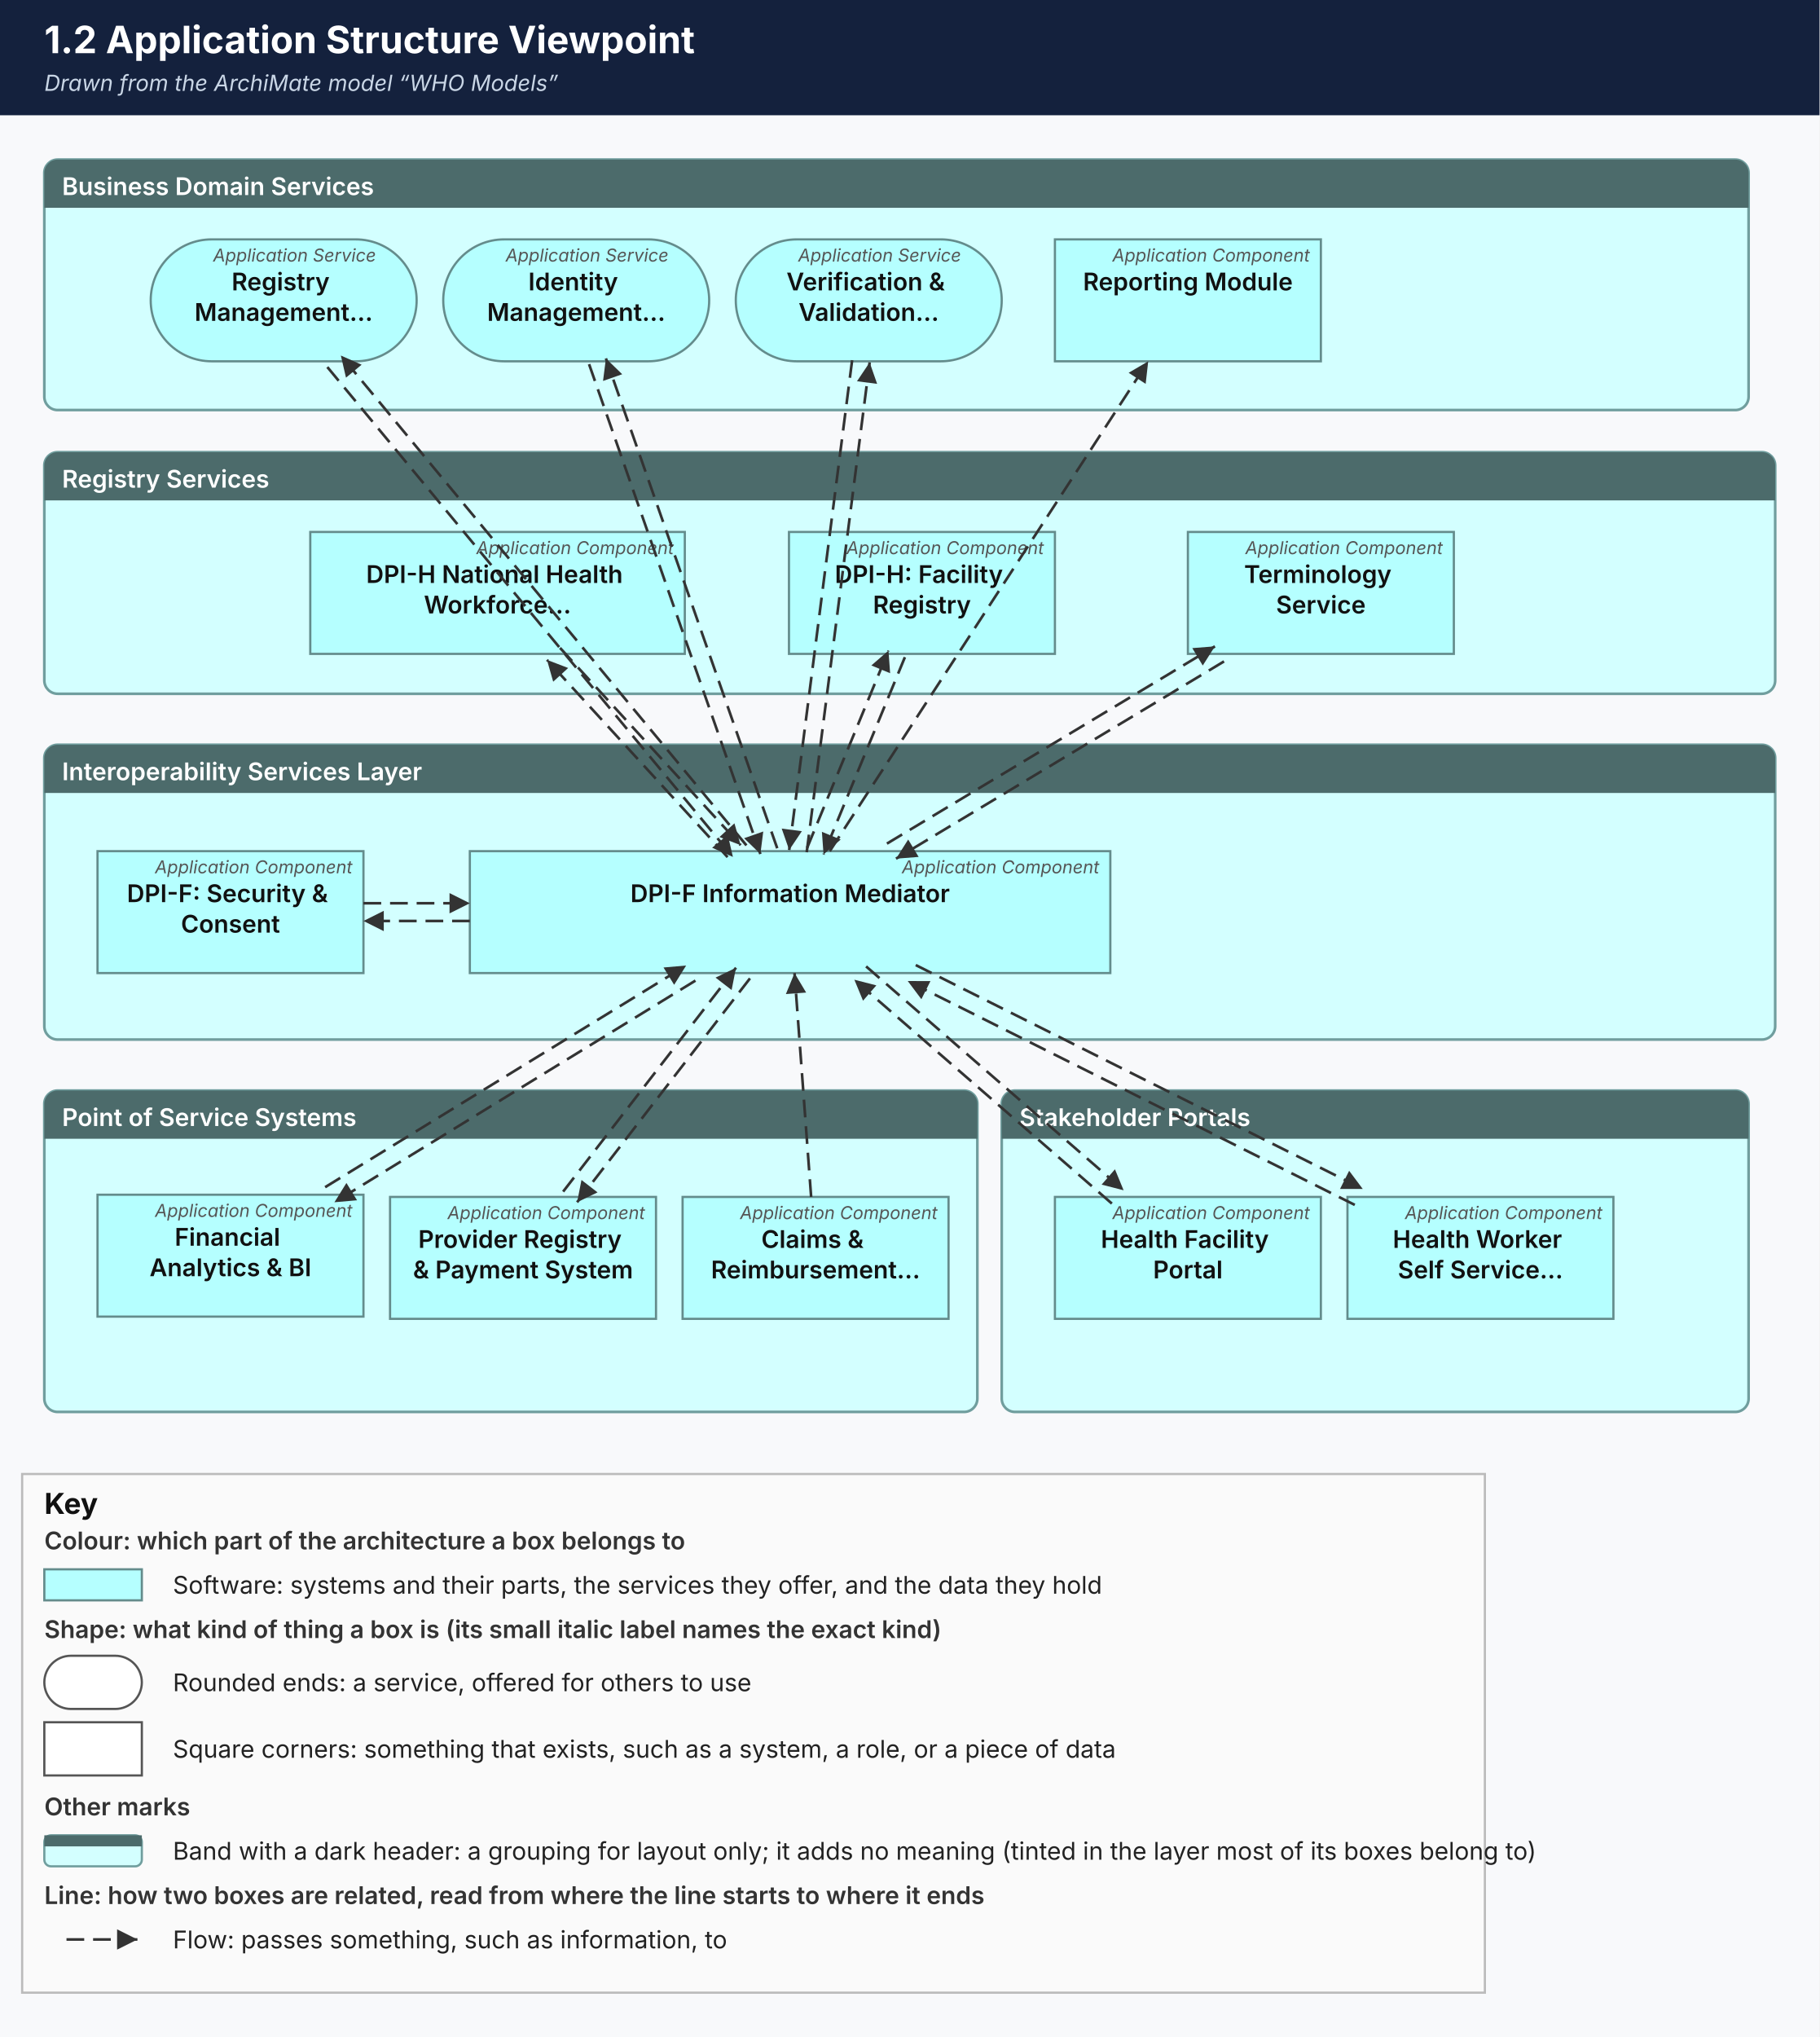
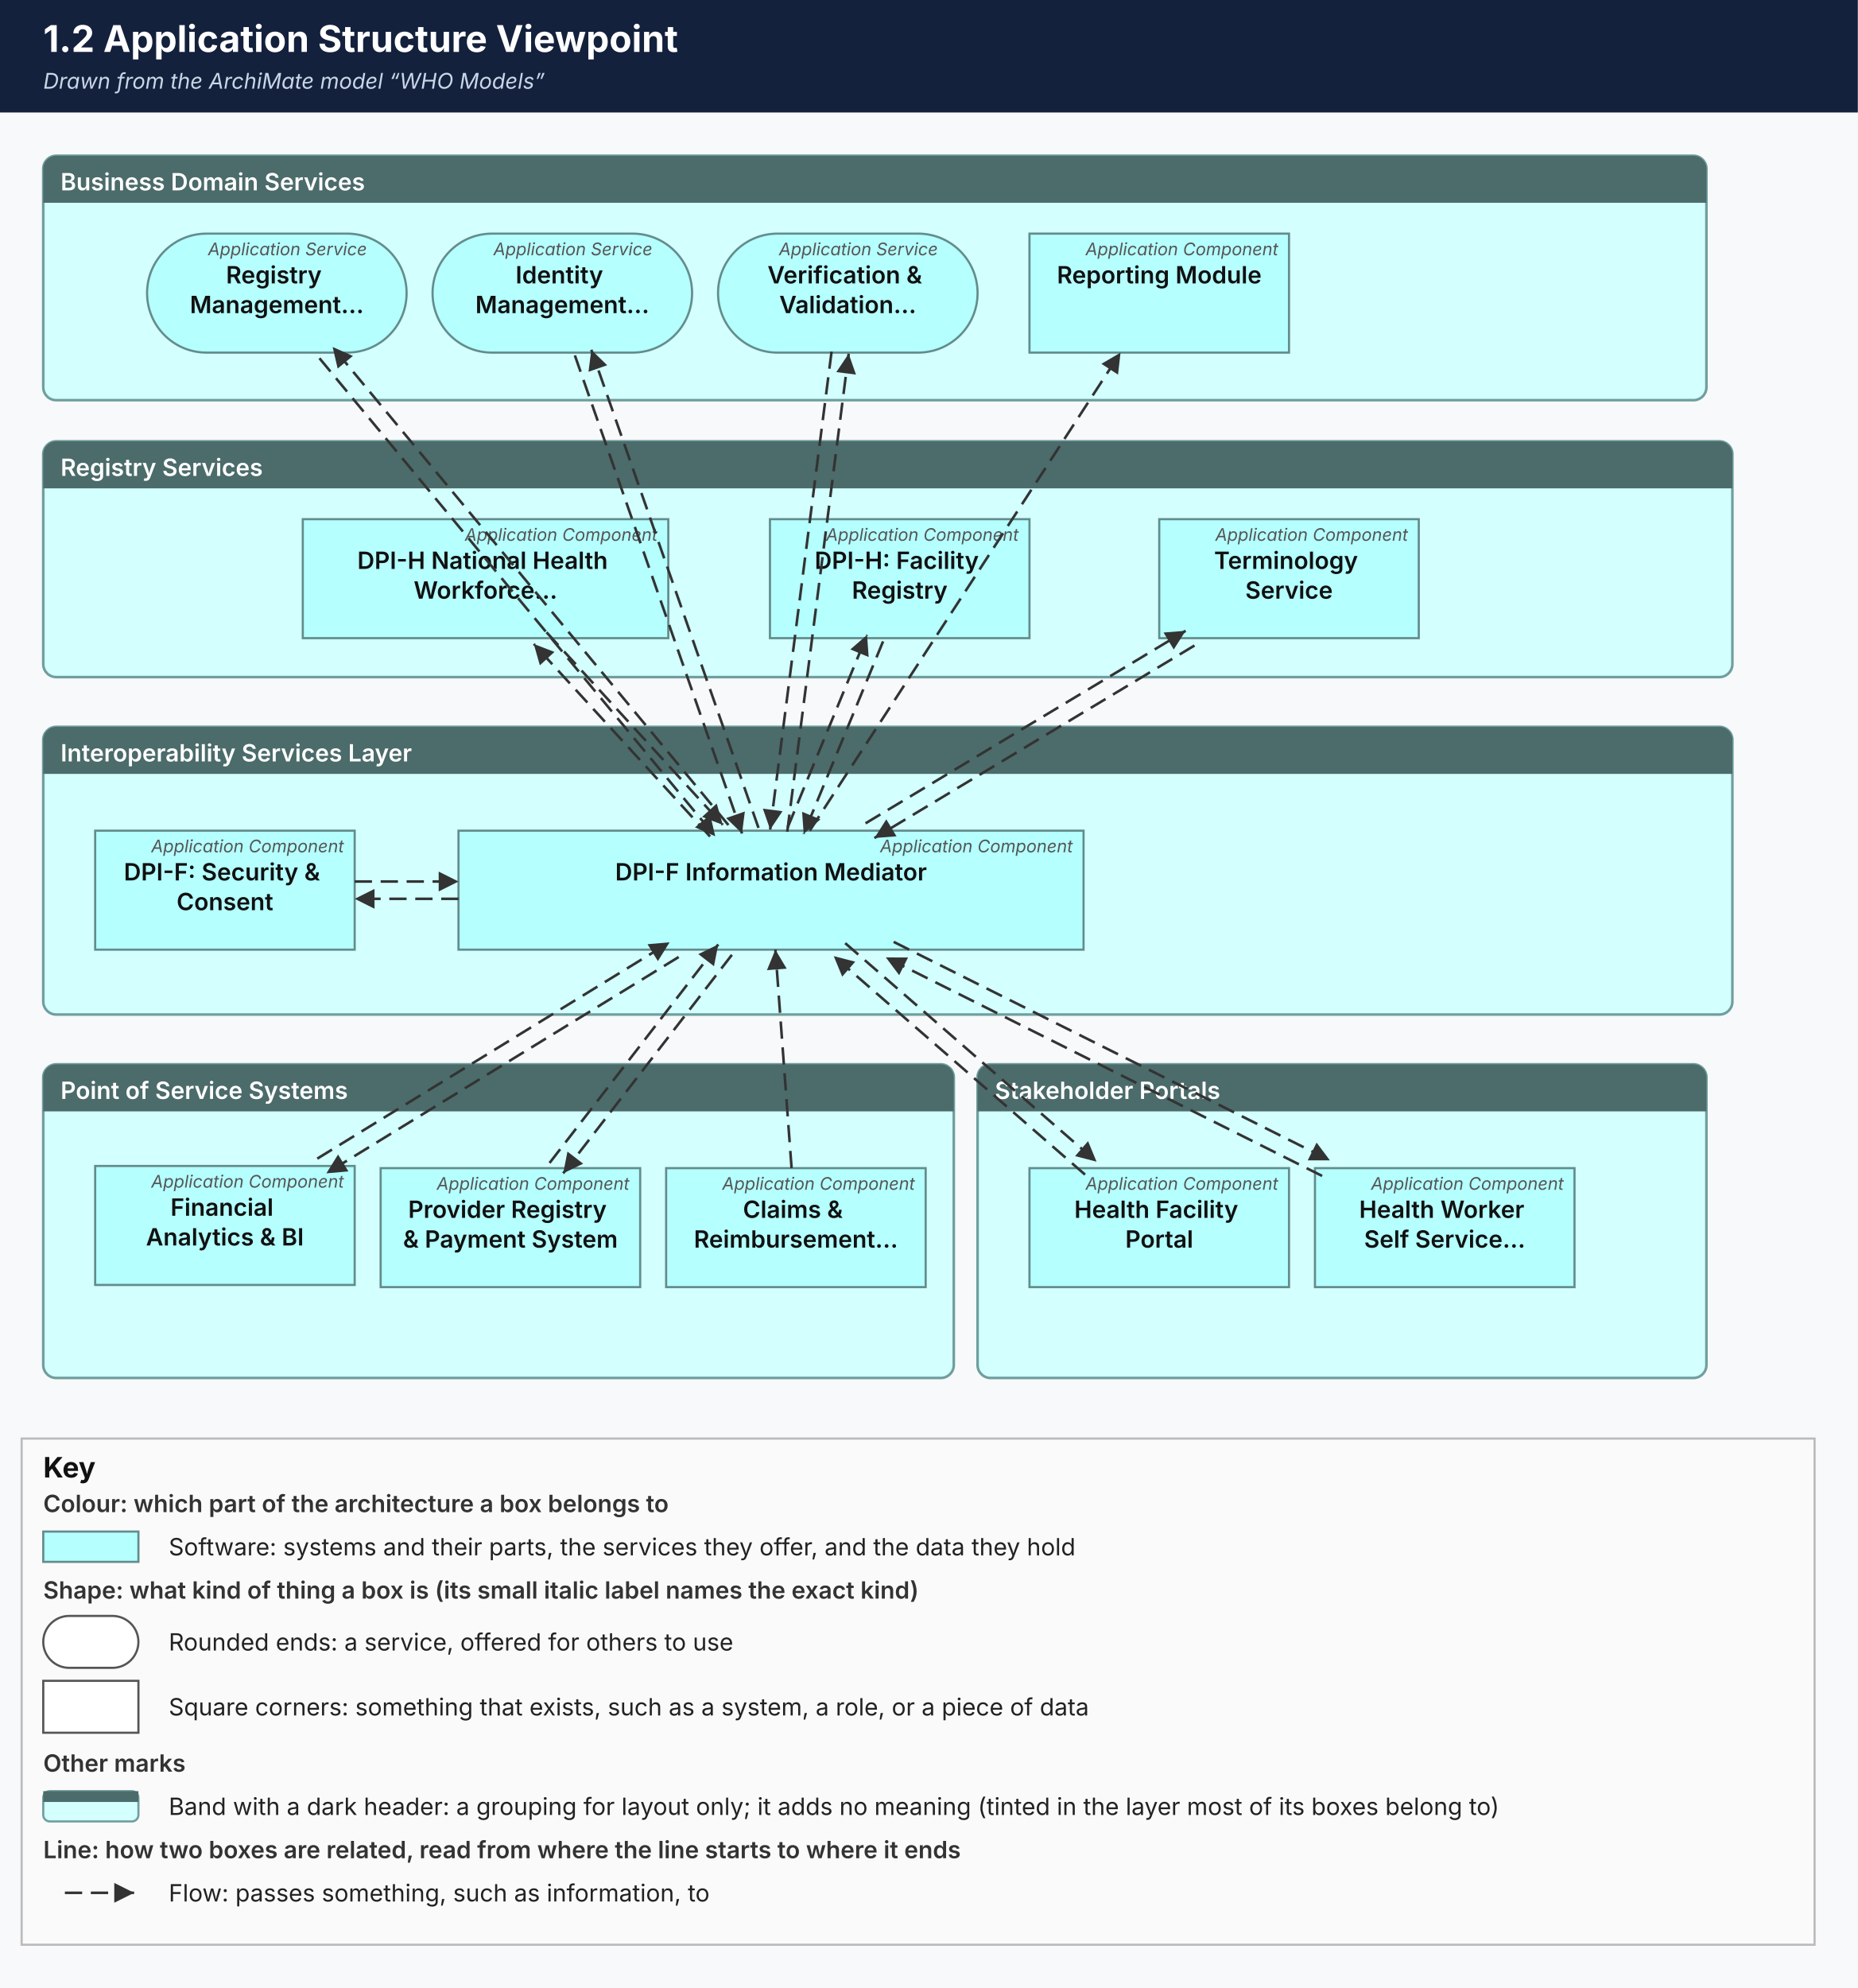
- <svg xmlns="http://www.w3.org/2000/svg" viewBox="28 -36 821 919" width="821" height="919" role="img" aria-labelledby="av-title">
+ <svg xmlns="http://www.w3.org/2000/svg" viewBox="28 -36 859 919" width="859" height="919" role="img" aria-labelledby="av-title">
  <style>
.av-name{font:600 11px Inter, "Segoe UI", system-ui, -apple-system, Helvetica, Arial, sans-serif;fill:#111}
.av-type{font:italic 8px Inter, "Segoe UI", system-ui, -apple-system, Helvetica, Arial, sans-serif;fill:#555}
.av-group{font:600 11px Inter, "Segoe UI", system-ui, -apple-system, Helvetica, Arial, sans-serif;fill:#333}
.av-note{font:10px Inter, "Segoe UI", system-ui, -apple-system, Helvetica, Arial, sans-serif;fill:#222}
.av-key{font:11px Inter, "Segoe UI", system-ui, -apple-system, Helvetica, Arial, sans-serif;fill:#222}
.av-keyh{font:600 11px Inter, "Segoe UI", system-ui, -apple-system, Helvetica, Arial, sans-serif;fill:#333}
.av-keyt{font:700 13px Inter, "Segoe UI", system-ui, -apple-system, Helvetica, Arial, sans-serif;fill:#111}
.av-rel{font:9px Inter, "Segoe UI", system-ui, -apple-system, Helvetica, Arial, sans-serif;fill:#333;paint-order:stroke;stroke:#fff;stroke-width:3px}
a:hover rect,a:hover polygon,a:focus rect,a:focus polygon{stroke:#06c;stroke-width:2.5}
</style>
  <defs>
    <marker id="arrow-open" viewBox="0 0 12 12" refX="11" refY="6" markerWidth="11" markerHeight="11" orient="auto-start-reverse" markerUnits="userSpaceOnUse">
      <path d="M1 1 L11 6 L1 11" fill="none" stroke="#333" stroke-width="1.3" />
    </marker>
    <marker id="arrow-filled" viewBox="0 0 12 12" refX="11" refY="6" markerWidth="11" markerHeight="11" orient="auto-start-reverse" markerUnits="userSpaceOnUse">
      <path d="M1 1 L11 6 L1 11 Z" fill="#333" />
    </marker>
    <marker id="arrow-small" viewBox="0 0 10 10" refX="9" refY="5" markerWidth="8" markerHeight="8" orient="auto-start-reverse" markerUnits="userSpaceOnUse">
      <path d="M1 1 L9 5 L1 9" fill="none" stroke="#333" stroke-width="1.2" />
    </marker>
    <marker id="triangle-hollow" viewBox="0 0 14 14" refX="13" refY="7" markerWidth="13" markerHeight="13" orient="auto-start-reverse" markerUnits="userSpaceOnUse">
      <path d="M1 1 L13 7 L1 13 Z" fill="#fff" stroke="#333" stroke-width="1.2" />
    </marker>
    <marker id="diamond-filled" viewBox="0 0 16 10" refX="1" refY="5" markerWidth="16" markerHeight="10" orient="auto-start-reverse" markerUnits="userSpaceOnUse">
      <path d="M1 5 L8 1 L15 5 L8 9 Z" fill="#333" />
    </marker>
    <marker id="diamond-hollow" viewBox="0 0 16 10" refX="1" refY="5" markerWidth="16" markerHeight="10" orient="auto-start-reverse" markerUnits="userSpaceOnUse">
      <path d="M1 5 L8 1 L15 5 L8 9 Z" fill="#fff" stroke="#333" stroke-width="1.2" />
    </marker>
    <marker id="dot" viewBox="0 0 8 8" refX="4" refY="4" markerWidth="7" markerHeight="7" orient="auto" markerUnits="userSpaceOnUse">
      <circle cx="4" cy="4" r="3.2" fill="#333" />
    </marker>
    <pattern id="missing" width="8" height="8" patternUnits="userSpaceOnUse" patternTransform="rotate(45)">
      <rect width="8" height="8" fill="#fff" />
      <line x1="0" y1="0" x2="0" y2="8" stroke="#d33" stroke-width="2" />
    </pattern>
  </defs>
-   <rect x="28" y="-36" width="821" height="919" fill="#f8f9fb" />
-   <rect x="28" y="-36" width="821" height="52" fill="#14213d" />
+   <rect x="28" y="-36" width="859" height="919" fill="#f8f9fb" />
+   <rect x="28" y="-36" width="859" height="52" fill="#14213d" />
  <text x="48" y="-12" style="font:700 17px Inter, &quot;Segoe UI&quot;, system-ui, -apple-system, Helvetica, Arial, sans-serif;fill:#fff">1.2 Application Structure Viewpoint</text>
  <text x="48" y="5" style="font:italic 10px Inter, &quot;Segoe UI&quot;, system-ui, -apple-system, Helvetica, Arial, sans-serif;fill:#c9d6e6">Drawn from the ArchiMate model “WHO Models”</text>
  <g class="av-g">
    <rect x="48" y="456" width="421" height="145" rx="6" fill="#d3ffff" stroke="#709e9e" stroke-width="1.2" />
    <path d="M48 462 a6 6 0 0 1 6 -6 h409 a6 6 0 0 1 6 6 v15.75 h-421 z" fill="#4c6b6b" />
    <text class="av-group" x="56" y="472" style="fill:#fff">Point of Service Systems</text>
  </g>
  <a href="../../../en/dpi-h-ra/archimate/0.2.0-draft.1/elements/financial-analytics-bi/" target="_top">
    <rect x="72" y="503" width="120" height="55" fill="#b5ffff" stroke="#648c8c" stroke-width="1" />
    <text class="av-type" x="187" y="513" text-anchor="end">Application Component</text>
    <text class="av-name" x="132" y="526" text-anchor="middle">
      <tspan x="132" dy="0">Financial</tspan>
      <tspan x="132" dy="13.75">Analytics &amp; BI</tspan>
    </text>
  </a>
  <a href="../../../en/dpi-h-ra/archimate/0.2.0-draft.1/elements/provider-registry-payment-system/" target="_top">
    <rect x="204" y="504" width="120" height="55" fill="#b5ffff" stroke="#648c8c" stroke-width="1" />
    <text class="av-type" x="319" y="514" text-anchor="end">Application Component</text>
    <text class="av-name" x="264" y="527" text-anchor="middle">
      <tspan x="264" dy="0">Provider Registry</tspan>
      <tspan x="264" dy="13.75">&amp; Payment System</tspan>
    </text>
  </a>
  <a href="../../../en/dpi-h-ra/archimate/0.2.0-draft.1/elements/claims-reimbursement-system/" target="_top">
    <rect x="336" y="504" width="120" height="55" fill="#b5ffff" stroke="#648c8c" stroke-width="1" />
    <text class="av-type" x="451" y="514" text-anchor="end">Application Component</text>
    <text class="av-name" x="396" y="527" text-anchor="middle">
      <tspan x="396" dy="0">Claims &amp;</tspan>
      <tspan x="396" dy="13.75">Reimbursement…</tspan>
    </text>
  </a>
  <g class="av-g">
    <rect x="480" y="456" width="337" height="145" rx="6" fill="#d3ffff" stroke="#709e9e" stroke-width="1.2" />
    <path d="M480 462 a6 6 0 0 1 6 -6 h325 a6 6 0 0 1 6 6 v15.75 h-337 z" fill="#4c6b6b" />
    <text class="av-group" x="488" y="472" style="fill:#fff">Stakeholder Portals</text>
  </g>
  <a href="../../../en/dpi-h-ra/archimate/0.2.0-draft.1/elements/health-facility-portal/" target="_top">
    <rect x="504" y="504" width="120" height="55" fill="#b5ffff" stroke="#648c8c" stroke-width="1" />
    <text class="av-type" x="619" y="514" text-anchor="end">Application Component</text>
    <text class="av-name" x="564" y="527" text-anchor="middle">
      <tspan x="564" dy="0">Health Facility</tspan>
      <tspan x="564" dy="13.75">Portal</tspan>
    </text>
  </a>
  <a href="../../../en/dpi-h-ra/archimate/0.2.0-draft.1/elements/health-worker-self-service-portal/" target="_top">
    <rect x="636" y="504" width="120" height="55" fill="#b5ffff" stroke="#648c8c" stroke-width="1" />
    <text class="av-type" x="751" y="514" text-anchor="end">Application Component</text>
    <text class="av-name" x="696" y="527" text-anchor="middle">
      <tspan x="696" dy="0">Health Worker</tspan>
      <tspan x="696" dy="13.75">Self Service…</tspan>
    </text>
  </a>
  <g class="av-g">
    <rect x="48" y="168" width="781" height="109" rx="6" fill="#d3ffff" stroke="#709e9e" stroke-width="1.2" />
    <path d="M48 174 a6 6 0 0 1 6 -6 h769 a6 6 0 0 1 6 6 v15.75 h-781 z" fill="#4c6b6b" />
    <text class="av-group" x="56" y="184" style="fill:#fff">Registry Services</text>
  </g>
  <a href="../../../en/dpi-h-ra/archimate/0.2.0-draft.1/elements/dpi-h-national-health-workforce-directory-registry/" target="_top">
    <rect x="168" y="204" width="169" height="55" fill="#b5ffff" stroke="#648c8c" stroke-width="1" />
    <text class="av-type" x="332" y="214" text-anchor="end">Application Component</text>
    <text class="av-name" x="252.5" y="227" text-anchor="middle">
      <tspan x="252.5" dy="0">DPI-H National Health</tspan>
      <tspan x="252.5" dy="13.75">Workforce…</tspan>
    </text>
  </a>
  <a href="../../../en/dpi-h-ra/archimate/0.2.0-draft.1/elements/dpi-h-facility-registry/" target="_top">
    <rect x="384" y="204" width="120" height="55" fill="#b5ffff" stroke="#648c8c" stroke-width="1" />
    <text class="av-type" x="499" y="214" text-anchor="end">Application Component</text>
    <text class="av-name" x="444" y="227" text-anchor="middle">
      <tspan x="444" dy="0">DPI-H: Facility</tspan>
      <tspan x="444" dy="13.75">Registry</tspan>
    </text>
  </a>
  <a href="../../../en/dpi-h-ra/archimate/0.2.0-draft.1/elements/terminology-service/" target="_top">
    <rect x="564" y="204" width="120" height="55" fill="#b5ffff" stroke="#648c8c" stroke-width="1" />
    <text class="av-type" x="679" y="214" text-anchor="end">Application Component</text>
    <text class="av-name" x="624" y="227" text-anchor="middle">
      <tspan x="624" dy="0">Terminology</tspan>
      <tspan x="624" dy="13.75">Service</tspan>
    </text>
  </a>
  <g class="av-g">
    <rect x="48" y="300" width="781" height="133" rx="6" fill="#d3ffff" stroke="#709e9e" stroke-width="1.2" />
    <path d="M48 306 a6 6 0 0 1 6 -6 h769 a6 6 0 0 1 6 6 v15.75 h-781 z" fill="#4c6b6b" />
    <text class="av-group" x="56" y="316" style="fill:#fff">Interoperability Services Layer</text>
  </g>
  <a href="../../../en/dpi-h-ra/archimate/0.2.0-draft.1/elements/dpi-f-security-consent/" target="_top">
    <rect x="72" y="348" width="120" height="55" fill="#b5ffff" stroke="#648c8c" stroke-width="1" />
    <text class="av-type" x="187" y="358" text-anchor="end">Application Component</text>
    <text class="av-name" x="132" y="371" text-anchor="middle">
      <tspan x="132" dy="0">DPI-F: Security &amp;</tspan>
      <tspan x="132" dy="13.75">Consent</tspan>
    </text>
  </a>
  <a href="../../../en/dpi-h-ra/archimate/0.2.0-draft.1/elements/dpi-f-information-mediator/" target="_top">
    <rect x="240" y="348" width="289" height="55" fill="#b5ffff" stroke="#648c8c" stroke-width="1" />
    <text class="av-type" x="524" y="358" text-anchor="end">Application Component</text>
    <text class="av-name" x="384.5" y="371" text-anchor="middle">
      <tspan x="384.5" dy="0">DPI-F Information Mediator</tspan>
    </text>
  </a>
  <g class="av-g">
    <rect x="48" y="36" width="769" height="113" rx="6" fill="#d3ffff" stroke="#709e9e" stroke-width="1.2" />
    <path d="M48 42 a6 6 0 0 1 6 -6 h757 a6 6 0 0 1 6 6 v15.75 h-769 z" fill="#4c6b6b" />
    <text class="av-group" x="56" y="52" style="fill:#fff">Business Domain Services</text>
  </g>
  <a href="../../../en/dpi-h-ra/archimate/0.2.0-draft.1/elements/reporting-module/" target="_top">
    <rect x="504" y="72" width="120" height="55" fill="#b5ffff" stroke="#648c8c" stroke-width="1" />
    <text class="av-type" x="619" y="82" text-anchor="end">Application Component</text>
    <text class="av-name" x="564" y="95" text-anchor="middle">
      <tspan x="564" dy="0">Reporting Module</tspan>
    </text>
  </a>
  <a href="../../../en/dpi-h-ra/archimate/0.2.0-draft.1/elements/verification-validation-service/" target="_top">
    <rect x="360" y="72" width="120" height="55" rx="27.5" fill="#b5ffff" stroke="#648c8c" stroke-width="1" />
    <text class="av-type" x="461.667" y="82" text-anchor="end">Application Service</text>
    <text class="av-name" x="420" y="95" text-anchor="middle">
      <tspan x="420" dy="0">Verification &amp;</tspan>
      <tspan x="420" dy="13.75">Validation…</tspan>
    </text>
  </a>
  <a href="../../../en/dpi-h-ra/archimate/0.2.0-draft.1/elements/registry-management-service/" target="_top">
    <rect x="96" y="72" width="120" height="55" rx="27.5" fill="#b5ffff" stroke="#648c8c" stroke-width="1" />
    <text class="av-type" x="197.667" y="82" text-anchor="end">Application Service</text>
    <text class="av-name" x="156" y="95" text-anchor="middle">
      <tspan x="156" dy="0">Registry</tspan>
      <tspan x="156" dy="13.75">Management…</tspan>
    </text>
  </a>
  <a href="../../../en/dpi-h-ra/archimate/0.2.0-draft.1/elements/identity-management-service/" target="_top">
    <rect x="228" y="72" width="120" height="55" rx="27.5" fill="#b5ffff" stroke="#648c8c" stroke-width="1" />
    <text class="av-type" x="329.667" y="82" text-anchor="end">Application Service</text>
    <text class="av-name" x="288" y="95" text-anchor="middle">
      <tspan x="288" dy="0">Identity</tspan>
      <tspan x="288" dy="13.75">Management…</tspan>
    </text>
  </a>
  <a href="../../../en/dpi-h-ra/archimate/0.2.0-draft.1/relationships/id-42ccf72f046744a98d3c5e717079c059/" target="_top">
    <path d="M174.7 499.6 L337.6 399.6" fill="none" stroke="#333" stroke-width="1.2" stroke-dasharray="8 4" marker-end="url(#arrow-filled)" />
    <path d="M174.7 499.6 L337.6 399.6" fill="none" stroke="transparent" stroke-width="8" />
  </a>
  <a href="../../../en/dpi-h-ra/archimate/0.2.0-draft.1/relationships/id-dfb5d9850936470297441731ba7923a5/" target="_top">
    <path d="M282.1 501.6 L360.1 400.6" fill="none" stroke="#333" stroke-width="1.2" stroke-dasharray="8 4" marker-end="url(#arrow-filled)" />
    <path d="M282.1 501.6 L360.1 400.6" fill="none" stroke="transparent" stroke-width="8" />
  </a>
  <a href="../../../en/dpi-h-ra/archimate/0.2.0-draft.1/relationships/id-753eb90f4e7b4fde86af9d2a79212e40/" target="_top">
    <path d="M394 504 L386.5 403" fill="none" stroke="#333" stroke-width="1.2" stroke-dasharray="8 4" marker-end="url(#arrow-filled)" />
    <path d="M394 504 L386.5 403" fill="none" stroke="transparent" stroke-width="8" />
  </a>
  <a href="../../../en/dpi-h-ra/archimate/0.2.0-draft.1/relationships/id-84904306f207414a97c5a3ea80f2efdd/" target="_top">
    <path d="M529.7 507 L413.5 406" fill="none" stroke="#333" stroke-width="1.2" stroke-dasharray="8 4" marker-end="url(#arrow-filled)" />
    <path d="M529.7 507 L413.5 406" fill="none" stroke="transparent" stroke-width="8" />
  </a>
  <a href="../../../en/dpi-h-ra/archimate/0.2.0-draft.1/relationships/id-25e7a559b40f40bfbb336dbd0fa65df6/" target="_top">
    <path d="M639.3 507.6 L437.6 406.6" fill="none" stroke="#333" stroke-width="1.2" stroke-dasharray="8 4" marker-end="url(#arrow-filled)" />
    <path d="M639.3 507.6 L437.6 406.6" fill="none" stroke="transparent" stroke-width="8" />
  </a>
  <a href="../../../en/dpi-h-ra/archimate/0.2.0-draft.1/relationships/id-fb7f0277b41346d5879bb83277f26733/" target="_top">
    <path d="M280.7 256.3 L362.2 345.3" fill="none" stroke="#333" stroke-width="1.2" stroke-dasharray="8 4" marker-end="url(#arrow-filled)" />
    <path d="M280.7 256.3 L362.2 345.3" fill="none" stroke="transparent" stroke-width="8" />
  </a>
  <a href="../../../en/dpi-h-ra/archimate/0.2.0-draft.1/relationships/id-e601aa19b7d5495384703b338a8b48e5/" target="_top">
    <path d="M436.3 260.5 L399.6 349.5" fill="none" stroke="#333" stroke-width="1.2" stroke-dasharray="8 4" marker-end="url(#arrow-filled)" />
    <path d="M436.3 260.5 L399.6 349.5" fill="none" stroke="transparent" stroke-width="8" />
  </a>
  <a href="../../../en/dpi-h-ra/archimate/0.2.0-draft.1/relationships/id-3138db23398c4190b70f27e6117b95dc/" target="_top">
    <path d="M580.3 262.4 L432.3 351.4" fill="none" stroke="#333" stroke-width="1.2" stroke-dasharray="8 4" marker-end="url(#arrow-filled)" />
    <path d="M580.3 262.4 L432.3 351.4" fill="none" stroke="transparent" stroke-width="8" />
  </a>
  <a href="../../../en/dpi-h-ra/archimate/0.2.0-draft.1/relationships/id-f6c5dcd50a324092b090370ef539e33b/" target="_top">
    <path d="M192 371.5 L240 371.5" fill="none" stroke="#333" stroke-width="1.2" stroke-dasharray="8 4" marker-end="url(#arrow-filled)" />
    <path d="M192 371.5 L240 371.5" fill="none" stroke="transparent" stroke-width="8" />
  </a>
  <a href="../../../en/dpi-h-ra/archimate/0.2.0-draft.1/relationships/id-e9f46c67e68042109744e4da917ae6ff/" target="_top">
    <path d="M240 379.5 L192 379.5" fill="none" stroke="#333" stroke-width="1.2" stroke-dasharray="8 4" marker-end="url(#arrow-filled)" />
    <path d="M240 379.5 L192 379.5" fill="none" stroke="transparent" stroke-width="8" />
  </a>
  <a href="../../../en/dpi-h-ra/archimate/0.2.0-draft.1/relationships/id-d123c3d402a445ccb278dfc0c6f58de8/" target="_top">
    <path d="M366.4 405.4 L288.4 506.4" fill="none" stroke="#333" stroke-width="1.2" stroke-dasharray="8 4" marker-end="url(#arrow-filled)" />
    <path d="M366.4 405.4 L288.4 506.4" fill="none" stroke="transparent" stroke-width="8" />
  </a>
  <a href="../../../en/dpi-h-ra/archimate/0.2.0-draft.1/relationships/id-c5c4994b207e426dbbed28b44deacbf6/" target="_top">
    <path d="M341.8 406.4 L178.9 506.4" fill="none" stroke="#333" stroke-width="1.2" stroke-dasharray="8 4" marker-end="url(#arrow-filled)" />
    <path d="M341.8 406.4 L178.9 506.4" fill="none" stroke="transparent" stroke-width="8" />
  </a>
  <a href="../../../en/dpi-h-ra/archimate/0.2.0-draft.1/relationships/id-8bfcf3f3cac14740bef7d19100c587ba/" target="_top">
    <path d="M418.8 400 L535 501" fill="none" stroke="#333" stroke-width="1.2" stroke-dasharray="8 4" marker-end="url(#arrow-filled)" />
    <path d="M418.8 400 L535 501" fill="none" stroke="transparent" stroke-width="8" />
  </a>
  <a href="../../../en/dpi-h-ra/archimate/0.2.0-draft.1/relationships/id-7f0250a90ff3463c9690c9a5fba48e96/" target="_top">
    <path d="M441.2 399.4 L642.9 500.4" fill="none" stroke="#333" stroke-width="1.2" stroke-dasharray="8 4" marker-end="url(#arrow-filled)" />
    <path d="M441.2 399.4 L642.9 500.4" fill="none" stroke="transparent" stroke-width="8" />
  </a>
  <a href="../../../en/dpi-h-ra/archimate/0.2.0-draft.1/relationships/id-9540ab8bdf4945278fdd25eb3e37b7f3/" target="_top">
    <path d="M392.2 346.5 L428.9 257.5" fill="none" stroke="#333" stroke-width="1.2" stroke-dasharray="8 4" marker-end="url(#arrow-filled)" />
    <path d="M392.2 346.5 L428.9 257.5" fill="none" stroke="transparent" stroke-width="8" />
  </a>
  <a href="../../../en/dpi-h-ra/archimate/0.2.0-draft.1/relationships/id-ace822c5be96420a980993dcb3184ce4/" target="_top">
    <path d="M356.3 350.7 L274.8 261.7" fill="none" stroke="#333" stroke-width="1.2" stroke-dasharray="8 4" marker-end="url(#arrow-filled)" />
    <path d="M356.3 350.7 L274.8 261.7" fill="none" stroke="transparent" stroke-width="8" />
  </a>
  <a href="../../../en/dpi-h-ra/archimate/0.2.0-draft.1/relationships/id-7a3903baac4141b0878bfd4bf0d1c2c7/" target="_top">
    <path d="M428.2 344.6 L576.2 255.6" fill="none" stroke="#333" stroke-width="1.2" stroke-dasharray="8 4" marker-end="url(#arrow-filled)" />
    <path d="M428.2 344.6 L576.2 255.6" fill="none" stroke="transparent" stroke-width="8" />
  </a>
  <a href="../../../en/dpi-h-ra/archimate/0.2.0-draft.1/relationships/id-9aef44a6f9bb4910802896bc2fe65497/" target="_top">
    <path d="M402.4 348 L546.1 127" fill="none" stroke="#333" stroke-width="1.2" stroke-dasharray="8 4" marker-end="url(#arrow-filled)" />
    <path d="M402.4 348 L546.1 127" fill="none" stroke="transparent" stroke-width="8" />
  </a>
  <a href="../../../en/dpi-h-ra/archimate/0.2.0-draft.1/relationships/id-5bfbeed8eee54b9ba650e228e6c5df90/" target="_top">
    <path d="M392 348.5 L420.4 127.5" fill="none" stroke="#333" stroke-width="1.2" stroke-dasharray="8 4" marker-end="url(#arrow-filled)" />
    <path d="M392 348.5 L420.4 127.5" fill="none" stroke="transparent" stroke-width="8" />
  </a>
  <a href="../../../en/dpi-h-ra/archimate/0.2.0-draft.1/relationships/id-b9e22d5a22844b5680f546ceeeb0f436/" target="_top">
    <path d="M364.8 345.4 L181.8 124.4" fill="none" stroke="#333" stroke-width="1.2" stroke-dasharray="8 4" marker-end="url(#arrow-filled)" />
    <path d="M364.8 345.4 L181.8 124.4" fill="none" stroke="transparent" stroke-width="8" />
  </a>
  <a href="../../../en/dpi-h-ra/archimate/0.2.0-draft.1/relationships/id-a571733fdcaf4011835f3457adbb5ccc/" target="_top">
    <path d="M378.7 346.7 L301.4 125.7" fill="none" stroke="#333" stroke-width="1.2" stroke-dasharray="8 4" marker-end="url(#arrow-filled)" />
    <path d="M378.7 346.7 L301.4 125.7" fill="none" stroke="transparent" stroke-width="8" />
  </a>
  <a href="../../../en/dpi-h-ra/archimate/0.2.0-draft.1/relationships/id-6e5db7ba4f4f44679787bd8a1f653403/" target="_top">
    <path d="M412.5 126.5 L384.1 347.5" fill="none" stroke="#333" stroke-width="1.2" stroke-dasharray="8 4" marker-end="url(#arrow-filled)" />
    <path d="M412.5 126.5 L384.1 347.5" fill="none" stroke="transparent" stroke-width="8" />
  </a>
  <a href="../../../en/dpi-h-ra/archimate/0.2.0-draft.1/relationships/id-32625db1d97740a58c807ec0b698a4a8/" target="_top">
    <path d="M175.7 129.6 L358.7 350.6" fill="none" stroke="#333" stroke-width="1.2" stroke-dasharray="8 4" marker-end="url(#arrow-filled)" />
    <path d="M175.7 129.6 L358.7 350.6" fill="none" stroke="transparent" stroke-width="8" />
  </a>
  <a href="../../../en/dpi-h-ra/archimate/0.2.0-draft.1/relationships/id-f5aed5d99c684082a1325c35ae1fdb42/" target="_top">
    <path d="M293.8 128.3 L371.1 349.3" fill="none" stroke="#333" stroke-width="1.2" stroke-dasharray="8 4" marker-end="url(#arrow-filled)" />
    <path d="M293.8 128.3 L371.1 349.3" fill="none" stroke="transparent" stroke-width="8" />
  </a>
  <g class="av-legend">
-     <rect x="38" y="629" width="660" height="234" fill="#fafafa" stroke="#bbb" />
+     <rect x="38" y="629" width="829" height="234" fill="#fafafa" stroke="#bbb" />
    <text class="av-keyt" x="48" y="647">Key</text>
    <text class="av-keyh" x="48" y="663">Colour: which part of the architecture a box belongs to</text>
    <rect x="48" y="672" width="44" height="14" fill="#b5ffff" stroke="#648c8c" />
    <text class="av-key" x="106" y="683">Software: systems and their parts, the services they offer, and the data they hold</text>
    <text class="av-keyh" x="48" y="703">Shape: what kind of thing a box is (its small italic label names the exact kind)</text>
    <rect x="48" y="711" width="44" height="24" rx="12" fill="#fff" stroke="#555" />
    <text class="av-key" x="106" y="727">Rounded ends: a service, offered for others to use</text>
    <rect x="48" y="741" width="44" height="24" fill="#fff" stroke="#555" />
    <text class="av-key" x="106" y="757">Square corners: something that exists, such as a system, a role, or a piece of data</text>
    <text class="av-keyh" x="48" y="783">Other marks</text>
    <rect x="48" y="792" width="44" height="14" rx="3" fill="#d3ffff" stroke="#709e9e" />
    <rect x="48" y="792" width="44" height="5" fill="#4c6b6b" />
    <text class="av-key" x="106" y="803">Band with a dark header: a grouping for layout only; it adds no meaning (tinted in the layer most of its boxes belong to)</text>
    <text class="av-keyh" x="48" y="823">Line: how two boxes are related, read from where the line starts to where it ends</text>
    <path d="M58 839 L90 839" fill="none" stroke="#333" stroke-width="1.2" stroke-dasharray="8 4" marker-end="url(#arrow-filled)" />
    <text class="av-key" x="106" y="843">Flow: passes something, such as information, to</text>
  </g>
</svg>
